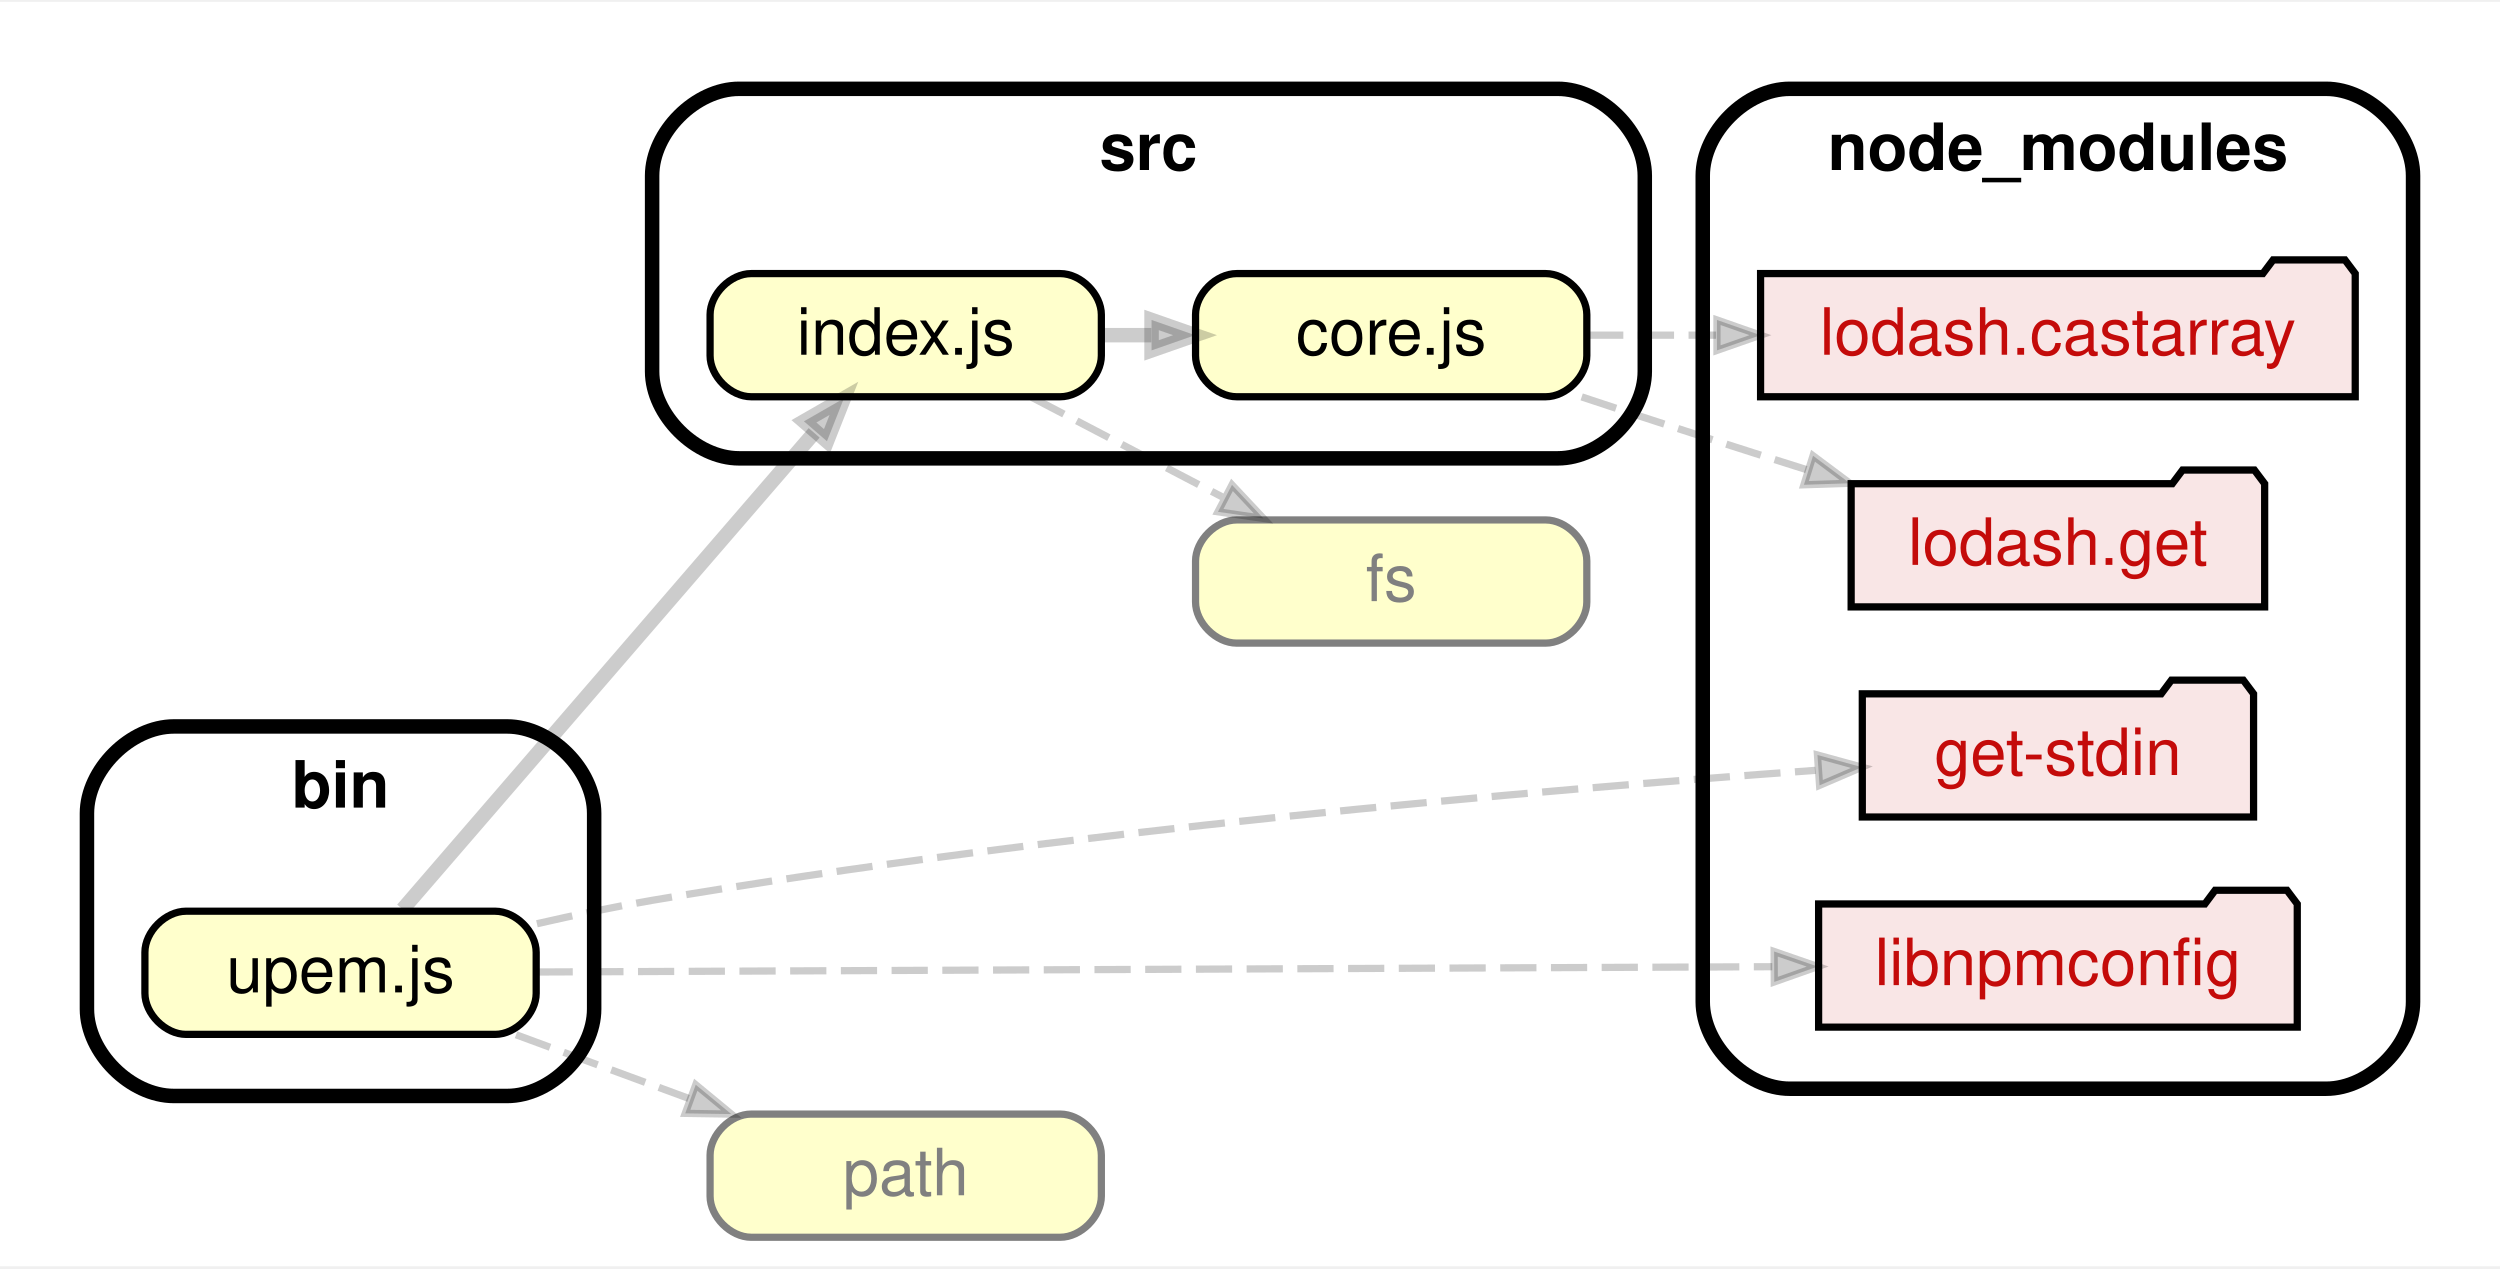
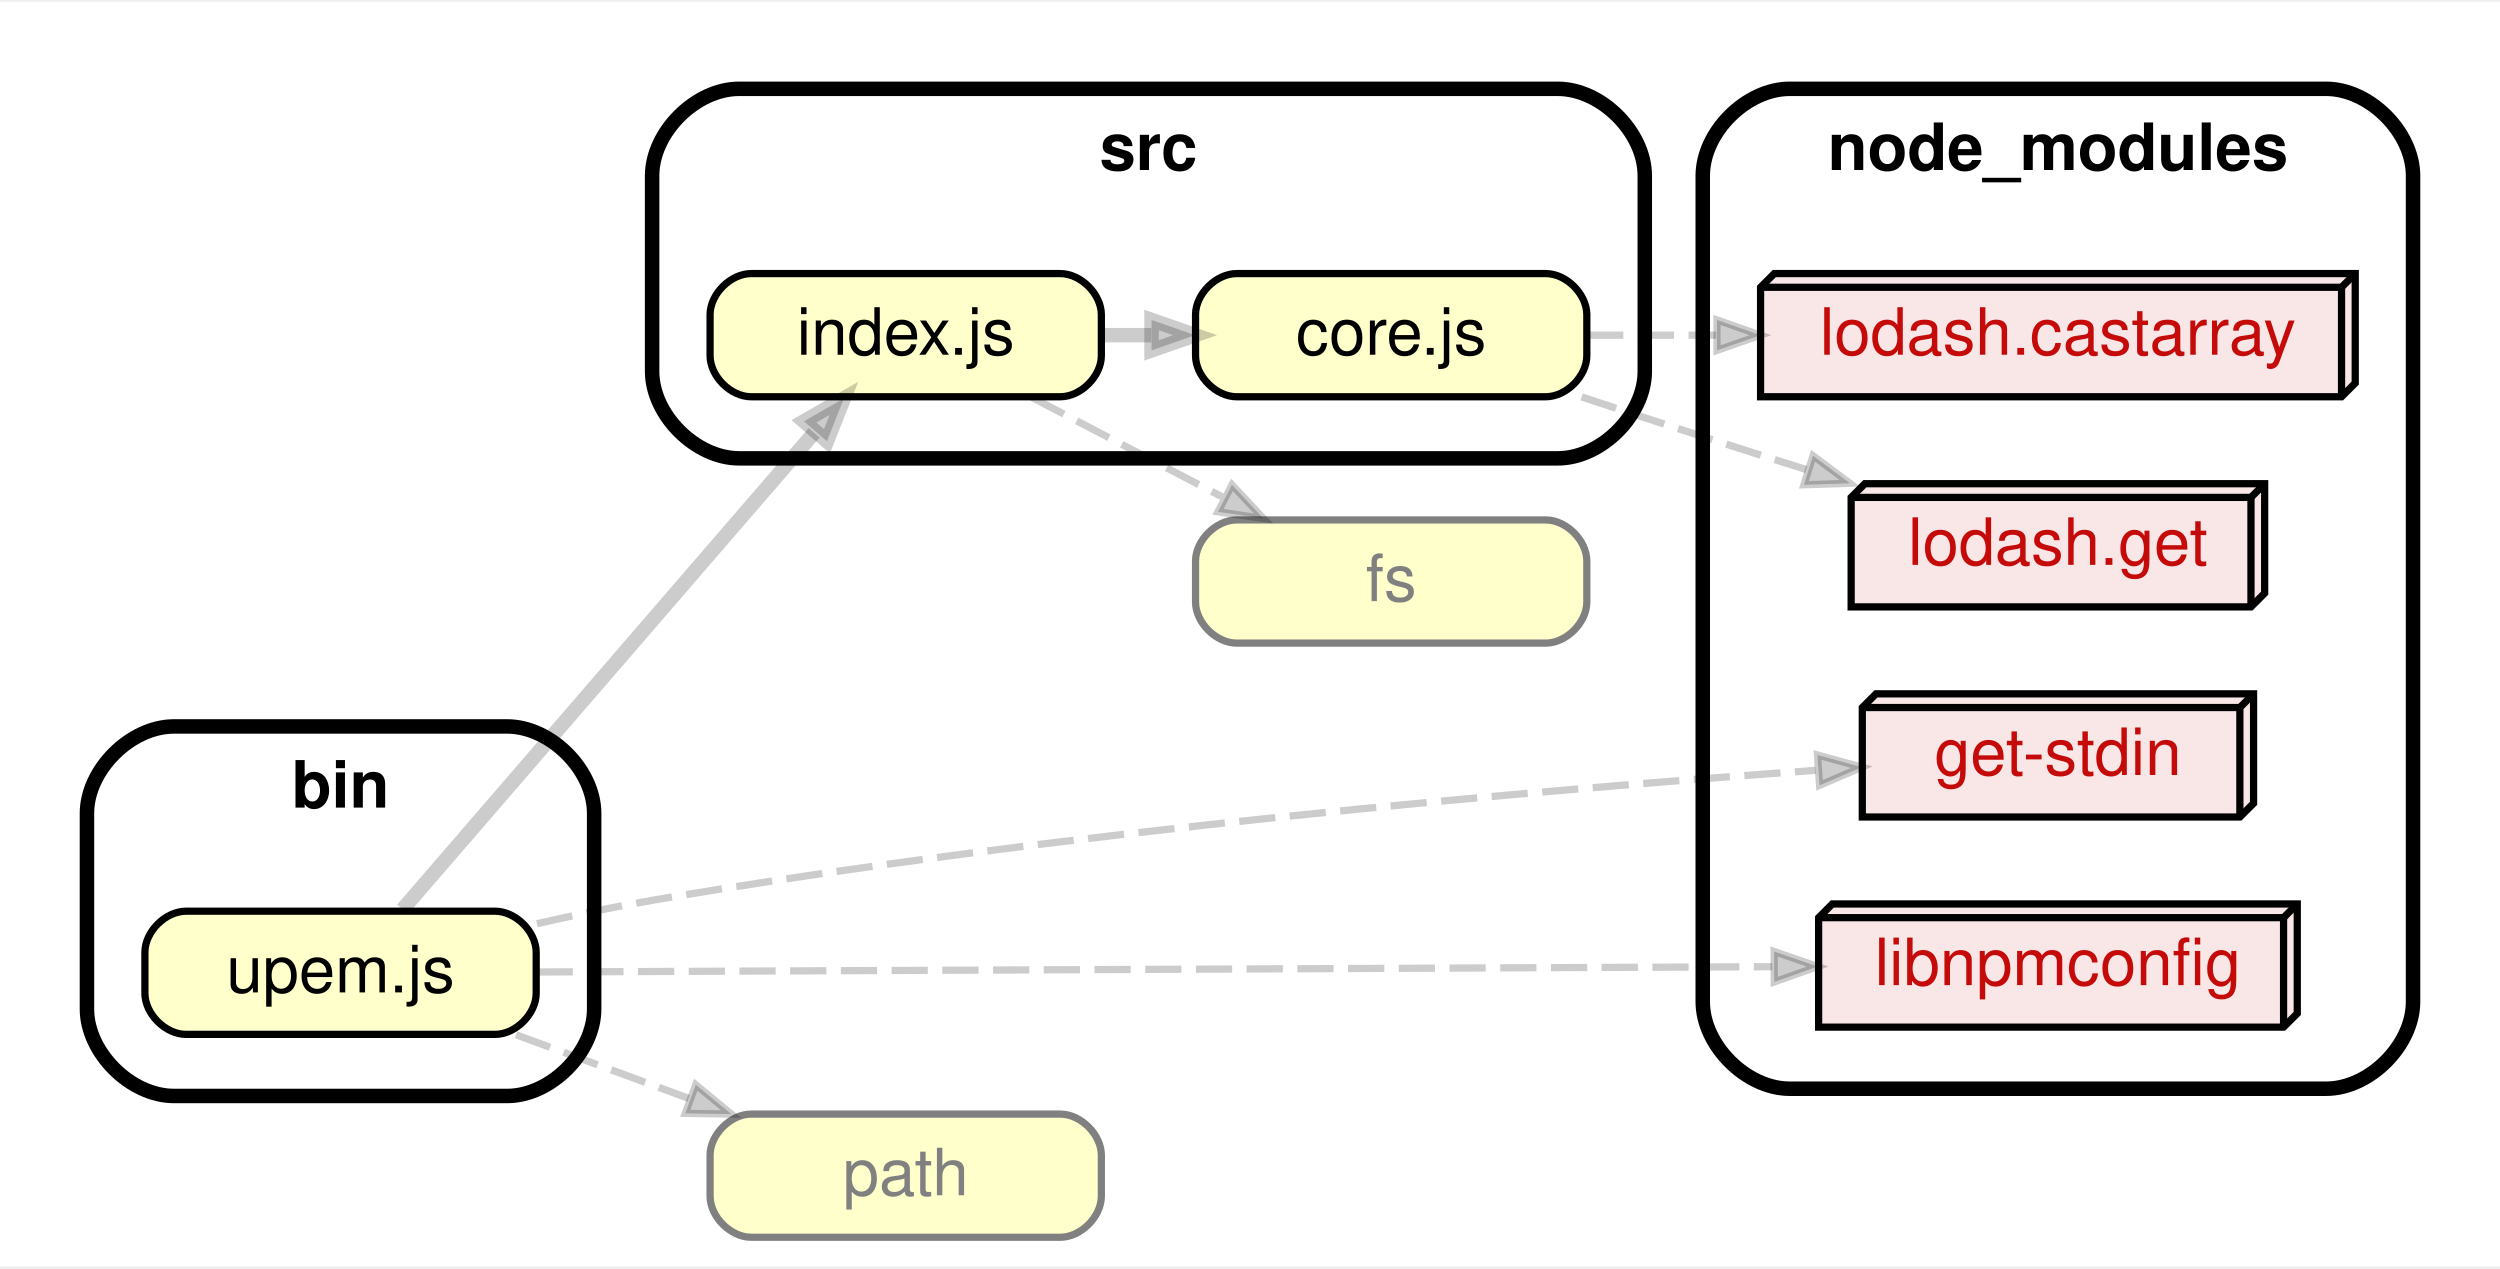
<svg xmlns="http://www.w3.org/2000/svg" xmlns:xlink="http://www.w3.org/1999/xlink" width="345pt" height="175pt" viewBox="0.00 0.00 345.03 174.50">
  <g id="graph0" class="graph" transform="scale(1 1) rotate(0) translate(4 170.5)">
    <polygon fill="white" stroke="transparent" points="-4,4 -4,-170.5 341.03,-170.5 341.03,4 -4,4" />
    <g id="clust1" class="cluster">
      <path fill="#ffffff" stroke="black" stroke-width="2" d="M20,-19.5C20,-19.5 66,-19.5 66,-19.5 72,-19.5 78,-25.5 78,-31.5 78,-31.5 78,-58.5 78,-58.5 78,-64.5 72,-70.5 66,-70.5 66,-70.5 20,-70.5 20,-70.5 14,-70.5 8,-64.5 8,-58.5 8,-58.5 8,-31.5 8,-31.5 8,-25.5 14,-19.5 20,-19.5" />
      <text text-anchor="middle" x="43" y="-59.3" font-family="Helvetica,sans-Serif" font-weight="bold" font-size="9.00">bin</text>
    </g>
    <g id="clust2" class="cluster">
      <path fill="#ffffff" stroke="black" stroke-width="2" d="M243,-20.5C243,-20.5 317.03,-20.5 317.03,-20.5 323.03,-20.5 329.03,-26.5 329.03,-32.5 329.03,-32.5 329.03,-146.5 329.03,-146.5 329.03,-152.5 323.03,-158.5 317.03,-158.5 317.03,-158.5 243,-158.5 243,-158.5 237,-158.5 231,-152.5 231,-146.5 231,-146.5 231,-32.5 231,-32.5 231,-26.5 237,-20.5 243,-20.5" />
      <text text-anchor="middle" x="280.02" y="-147.3" font-family="Helvetica,sans-Serif" font-weight="bold" font-size="9.00">node_modules</text>
    </g>
    <g id="clust3" class="cluster">
      <path fill="#ffffff" stroke="black" stroke-width="2" d="M98,-107.5C98,-107.5 211,-107.5 211,-107.5 217,-107.5 223,-113.5 223,-119.5 223,-119.5 223,-146.5 223,-146.5 223,-152.5 217,-158.5 211,-158.5 211,-158.5 98,-158.5 98,-158.5 92,-158.5 86,-152.5 86,-146.5 86,-146.5 86,-119.5 86,-119.5 86,-113.5 92,-107.5 98,-107.5" />
      <text text-anchor="middle" x="154.5" y="-147.3" font-family="Helvetica,sans-Serif" font-weight="bold" font-size="9.00">src</text>
    </g>
    <g id="node1" class="node">
      <g id="a_node1">
        <a xlink:href="https://github.com/sverweij/upem/blob/master/bin/upem.js" xlink:title="upem.js">
          <path fill="#ffffcc" stroke="black" d="M64.33,-45C64.33,-45 21.67,-45 21.67,-45 18.83,-45 16,-42.17 16,-39.33 16,-39.33 16,-33.67 16,-33.67 16,-30.83 18.83,-28 21.67,-28 21.67,-28 64.33,-28 64.33,-28 67.17,-28 70,-30.83 70,-33.67 70,-33.67 70,-39.33 70,-39.33 70,-42.17 67.17,-45 64.33,-45" />
          <text text-anchor="middle" x="43" y="-33.8" font-family="Helvetica,sans-Serif" font-size="9.00">upem.js</text>
        </a>
      </g>
    </g>
    <g id="node2" class="node">
      <g id="a_node2">
        <a xlink:href="https://github.com/sverweij/upem/blob/master/src/index.js" xlink:title="index.js">
          <path fill="#ffffcc" stroke="black" d="M142.33,-133C142.33,-133 99.67,-133 99.67,-133 96.83,-133 94,-130.17 94,-127.33 94,-127.33 94,-121.67 94,-121.67 94,-118.83 96.83,-116 99.67,-116 99.67,-116 142.33,-116 142.33,-116 145.17,-116 148,-118.83 148,-121.67 148,-121.67 148,-127.33 148,-127.33 148,-130.17 145.17,-133 142.33,-133" />
          <text text-anchor="middle" x="121" y="-121.8" font-family="Helvetica,sans-Serif" font-size="9.00">index.js</text>
        </a>
      </g>
    </g>
    <g id="edge1" class="edge">
      <path fill="none" stroke="#000000" stroke-width="2" stroke-opacity="0.2" d="M51.57,-45.26C64.88,-60.68 92.59,-92.76 108.36,-111.02" />
      <polygon fill="#000000" fill-opacity="0.2" stroke="#000000" stroke-width="2" stroke-opacity="0.2" points="106.95,-112.61 112.47,-115.78 110.13,-109.86 106.95,-112.61" />
    </g>
    <g id="node3" class="node">
      <g id="a_node3">
        <a xlink:href="https://github.com/sverweij/upem/blob/master/node_modules/get-stdin" xlink:title="get-stdin">
-           <polygon fill="#c40b0a" fill-opacity="0.102" stroke="black" points="307.02,-75 305.6,-76.89 295.68,-76.89 294.27,-75 253.02,-75 253.02,-58 307.02,-58 307.02,-75" />
+           <polygon fill="#c40b0a" fill-opacity="0.102" stroke="black" points="307.02,-75 254.91,-75 253.02,-73.11 253.02,-58 305.13,-58 307.02,-59.89 307.02,-75" />
+           <polyline fill="none" stroke="black" points="305.13,-73.11 253.02,-73.11 " />
+           <polyline fill="none" stroke="black" points="305.13,-73.11 305.13,-58 " />
+           <polyline fill="none" stroke="black" points="305.13,-73.11 307.02,-75 " />
          <text text-anchor="middle" x="280.02" y="-63.8" font-family="Helvetica,sans-Serif" font-size="9.00" fill="#c40b0a">get-stdin</text>
        </a>
      </g>
    </g>
    <g id="edge2" class="edge">
      <path fill="none" stroke="#000000" stroke-dasharray="5,2" stroke-opacity="0.2" d="M70.1,-43.27C75.34,-44.47 80.83,-45.62 86,-46.5 142.04,-56.03 208.06,-61.69 246.56,-64.44" />
      <polygon fill="#000000" fill-opacity="0.2" stroke="#000000" stroke-opacity="0.2" points="246.83,-66.56 252.96,-64.88 247.12,-62.37 246.83,-66.56" />
    </g>
    <g id="node4" class="node">
      <g id="a_node4">
        <a xlink:href="https://github.com/sverweij/upem/blob/master/node_modules/libnpmconfig" xlink:title="libnpmconfig">
-           <polygon fill="#c40b0a" fill-opacity="0.102" stroke="black" points="313.05,-46 311.63,-47.89 301.71,-47.89 300.3,-46 246.99,-46 246.99,-29 313.05,-29 313.05,-46" />
+           <polygon fill="#c40b0a" fill-opacity="0.102" stroke="black" points="313.05,-46 248.88,-46 246.99,-44.11 246.99,-29 311.16,-29 313.05,-30.89 313.05,-46" />
+           <polyline fill="none" stroke="black" points="311.16,-44.11 246.99,-44.11 " />
+           <polyline fill="none" stroke="black" points="311.16,-44.11 311.16,-29 " />
+           <polyline fill="none" stroke="black" points="311.16,-44.11 313.05,-46 " />
          <text text-anchor="middle" x="280.02" y="-34.8" font-family="Helvetica,sans-Serif" font-size="9.00" fill="#c40b0a">libnpmconfig</text>
        </a>
      </g>
    </g>
    <g id="edge3" class="edge">
      <path fill="none" stroke="#000000" stroke-dasharray="5,2" stroke-opacity="0.2" d="M70.05,-36.61C111.45,-36.79 192.5,-37.13 240.59,-37.34" />
      <polygon fill="#000000" fill-opacity="0.2" stroke="#000000" stroke-opacity="0.2" points="240.85,-39.44 246.86,-37.36 240.87,-35.24 240.85,-39.44" />
    </g>
    <g id="node5" class="node">
      <path fill="#ffffcc" stroke="grey" d="M142.33,-17C142.33,-17 99.67,-17 99.67,-17 96.83,-17 94,-14.17 94,-11.33 94,-11.33 94,-5.67 94,-5.67 94,-2.83 96.83,0 99.67,0 99.67,0 142.33,0 142.33,0 145.17,0 148,-2.83 148,-5.67 148,-5.67 148,-11.33 148,-11.33 148,-14.17 145.17,-17 142.33,-17" />
      <text text-anchor="middle" x="121" y="-5.8" font-family="Helvetica,sans-Serif" font-size="9.00" fill="grey">path</text>
    </g>
    <g id="edge4" class="edge">
      <path fill="none" stroke="#000000" stroke-dasharray="5,2" stroke-opacity="0.2" d="M67.22,-27.95C74.73,-25.18 83.16,-22.07 91.03,-19.17" />
      <polygon fill="#000000" fill-opacity="0.2" stroke="#000000" stroke-opacity="0.2" points="92.02,-21.05 96.93,-17 90.57,-17.1 92.02,-21.05" />
    </g>
    <g id="node6" class="node">
      <path fill="#ffffcc" stroke="grey" d="M209.33,-99C209.33,-99 166.67,-99 166.67,-99 163.83,-99 161,-96.17 161,-93.33 161,-93.33 161,-87.67 161,-87.67 161,-84.83 163.83,-82 166.67,-82 166.67,-82 209.33,-82 209.33,-82 212.17,-82 215,-84.83 215,-87.67 215,-87.67 215,-93.33 215,-93.33 215,-96.17 212.17,-99 209.33,-99" />
      <text text-anchor="middle" x="188" y="-87.8" font-family="Helvetica,sans-Serif" font-size="9.00" fill="grey">fs</text>
    </g>
    <g id="edge8" class="edge">
      <path fill="none" stroke="#000000" stroke-dasharray="5,2" stroke-opacity="0.2" d="M138.4,-115.92C146.35,-111.76 156.01,-106.71 164.62,-102.21" />
      <polygon fill="#000000" fill-opacity="0.2" stroke="#000000" stroke-opacity="0.2" points="166.03,-103.84 170.38,-99.2 164.09,-100.12 166.03,-103.84" />
    </g>
    <g id="node9" class="node">
      <g id="a_node9">
        <a xlink:href="https://github.com/sverweij/upem/blob/master/src/core.js" xlink:title="core.js">
          <path fill="#ffffcc" stroke="black" d="M209.33,-133C209.33,-133 166.67,-133 166.67,-133 163.83,-133 161,-130.17 161,-127.33 161,-127.33 161,-121.67 161,-121.67 161,-118.83 163.83,-116 166.67,-116 166.67,-116 209.33,-116 209.33,-116 212.17,-116 215,-118.83 215,-121.67 215,-121.67 215,-127.33 215,-127.33 215,-130.17 212.17,-133 209.33,-133" />
          <text text-anchor="middle" x="188" y="-121.8" font-family="Helvetica,sans-Serif" font-size="9.00">core.js</text>
        </a>
      </g>
    </g>
    <g id="edge7" class="edge">
      <path fill="none" stroke="#000000" stroke-width="2" stroke-opacity="0.2" d="M148.06,-124.5C150.32,-124.5 152.61,-124.5 154.9,-124.5" />
      <polygon fill="#000000" fill-opacity="0.2" stroke="#000000" stroke-width="2" stroke-opacity="0.2" points="154.93,-126.6 160.93,-124.5 154.93,-122.4 154.93,-126.6" />
    </g>
    <g id="node7" class="node">
      <g id="a_node7">
        <a xlink:href="https://github.com/sverweij/upem/blob/master/node_modules/lodash.castarray" xlink:title="lodash.castarray">
-           <polygon fill="#c40b0a" fill-opacity="0.102" stroke="black" points="321.05,-133 319.63,-134.89 309.72,-134.89 308.3,-133 238.98,-133 238.98,-116 321.05,-116 321.05,-133" />
+           <polygon fill="#c40b0a" fill-opacity="0.102" stroke="black" points="321.05,-133 240.87,-133 238.98,-131.11 238.98,-116 319.16,-116 321.05,-117.89 321.05,-133" />
+           <polyline fill="none" stroke="black" points="319.16,-131.11 238.98,-131.11 " />
+           <polyline fill="none" stroke="black" points="319.16,-131.11 319.16,-116 " />
+           <polyline fill="none" stroke="black" points="319.16,-131.11 321.05,-133 " />
          <text text-anchor="middle" x="280.02" y="-121.8" font-family="Helvetica,sans-Serif" font-size="9.00" fill="#c40b0a">lodash.castarray</text>
        </a>
      </g>
    </g>
    <g id="node8" class="node">
      <g id="a_node8">
        <a xlink:href="https://github.com/sverweij/upem/blob/master/node_modules/lodash.get" xlink:title="lodash.get">
-           <polygon fill="#c40b0a" fill-opacity="0.102" stroke="black" points="308.55,-104 307.13,-105.89 297.22,-105.89 295.8,-104 251.48,-104 251.48,-87 308.55,-87 308.55,-104" />
+           <polygon fill="#c40b0a" fill-opacity="0.102" stroke="black" points="308.55,-104 253.37,-104 251.48,-102.11 251.48,-87 306.66,-87 308.55,-88.89 308.55,-104" />
+           <polyline fill="none" stroke="black" points="306.66,-102.11 251.48,-102.11 " />
+           <polyline fill="none" stroke="black" points="306.66,-102.11 306.66,-87 " />
+           <polyline fill="none" stroke="black" points="306.66,-102.11 308.55,-104 " />
          <text text-anchor="middle" x="280.02" y="-92.8" font-family="Helvetica,sans-Serif" font-size="9.00" fill="#c40b0a">lodash.get</text>
        </a>
      </g>
    </g>
    <g id="edge5" class="edge">
      <path fill="none" stroke="#000000" stroke-dasharray="5,2" stroke-opacity="0.2" d="M215.04,-124.5C220.64,-124.5 226.73,-124.5 232.85,-124.5" />
      <polygon fill="#000000" fill-opacity="0.2" stroke="#000000" stroke-opacity="0.2" points="232.96,-126.6 238.96,-124.5 232.96,-122.4 232.96,-126.6" />
    </g>
    <g id="edge6" class="edge">
      <path fill="none" stroke="#000000" stroke-dasharray="5,2" stroke-opacity="0.2" d="M214.29,-115.98C219.79,-114.15 225.59,-112.25 231,-110.5 235.62,-109.01 240.49,-107.46 245.29,-105.95" />
      <polygon fill="#000000" fill-opacity="0.2" stroke="#000000" stroke-opacity="0.2" points="246.22,-107.86 251.31,-104.06 244.96,-103.85 246.22,-107.86" />
    </g>
  </g>
</svg>
